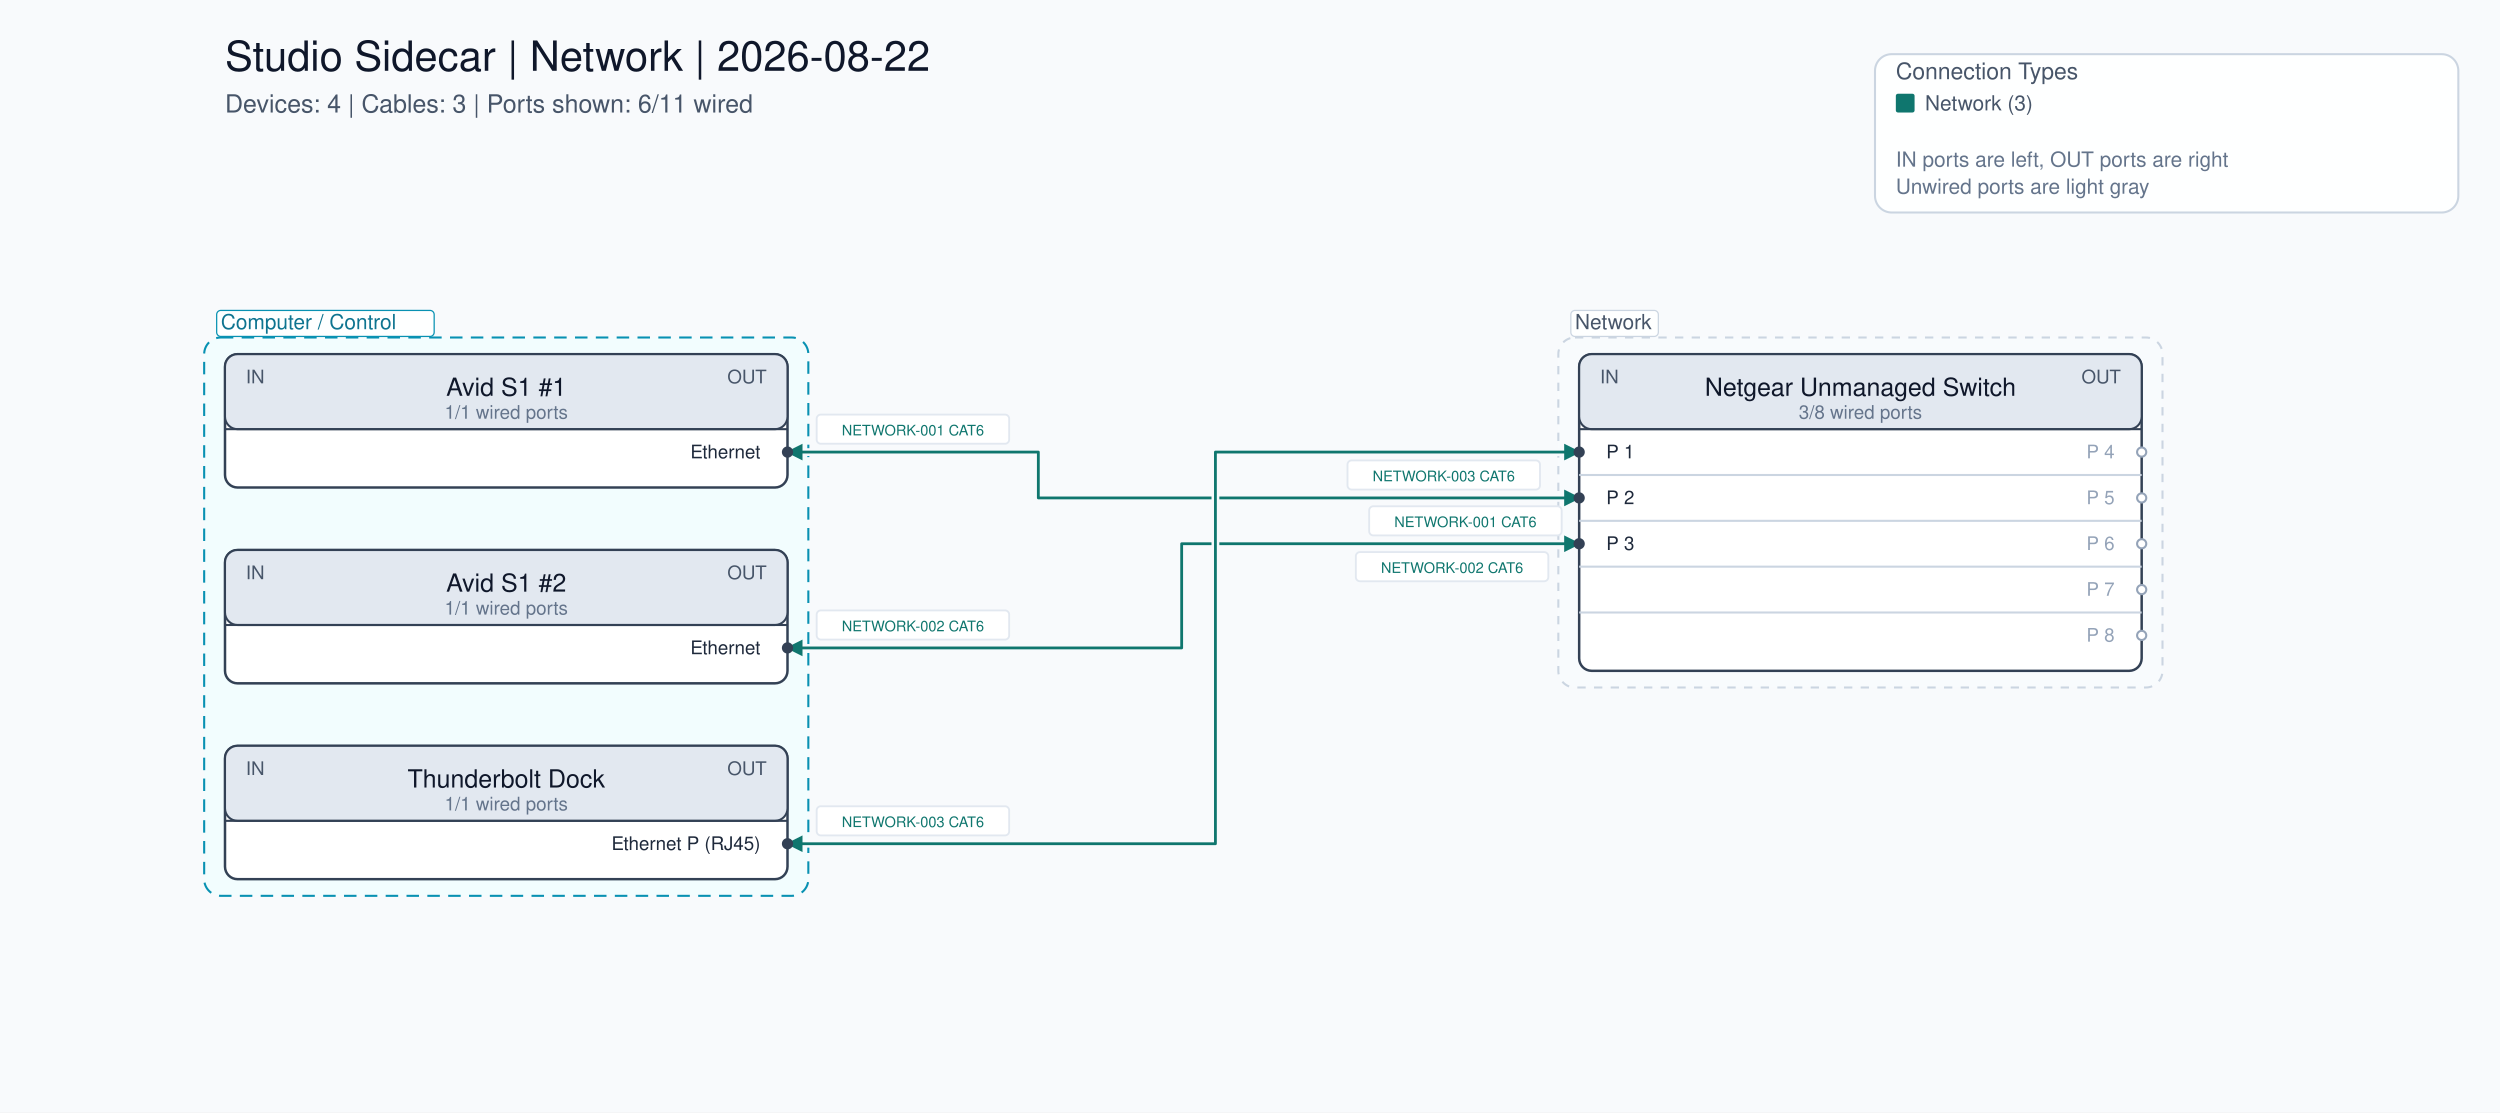
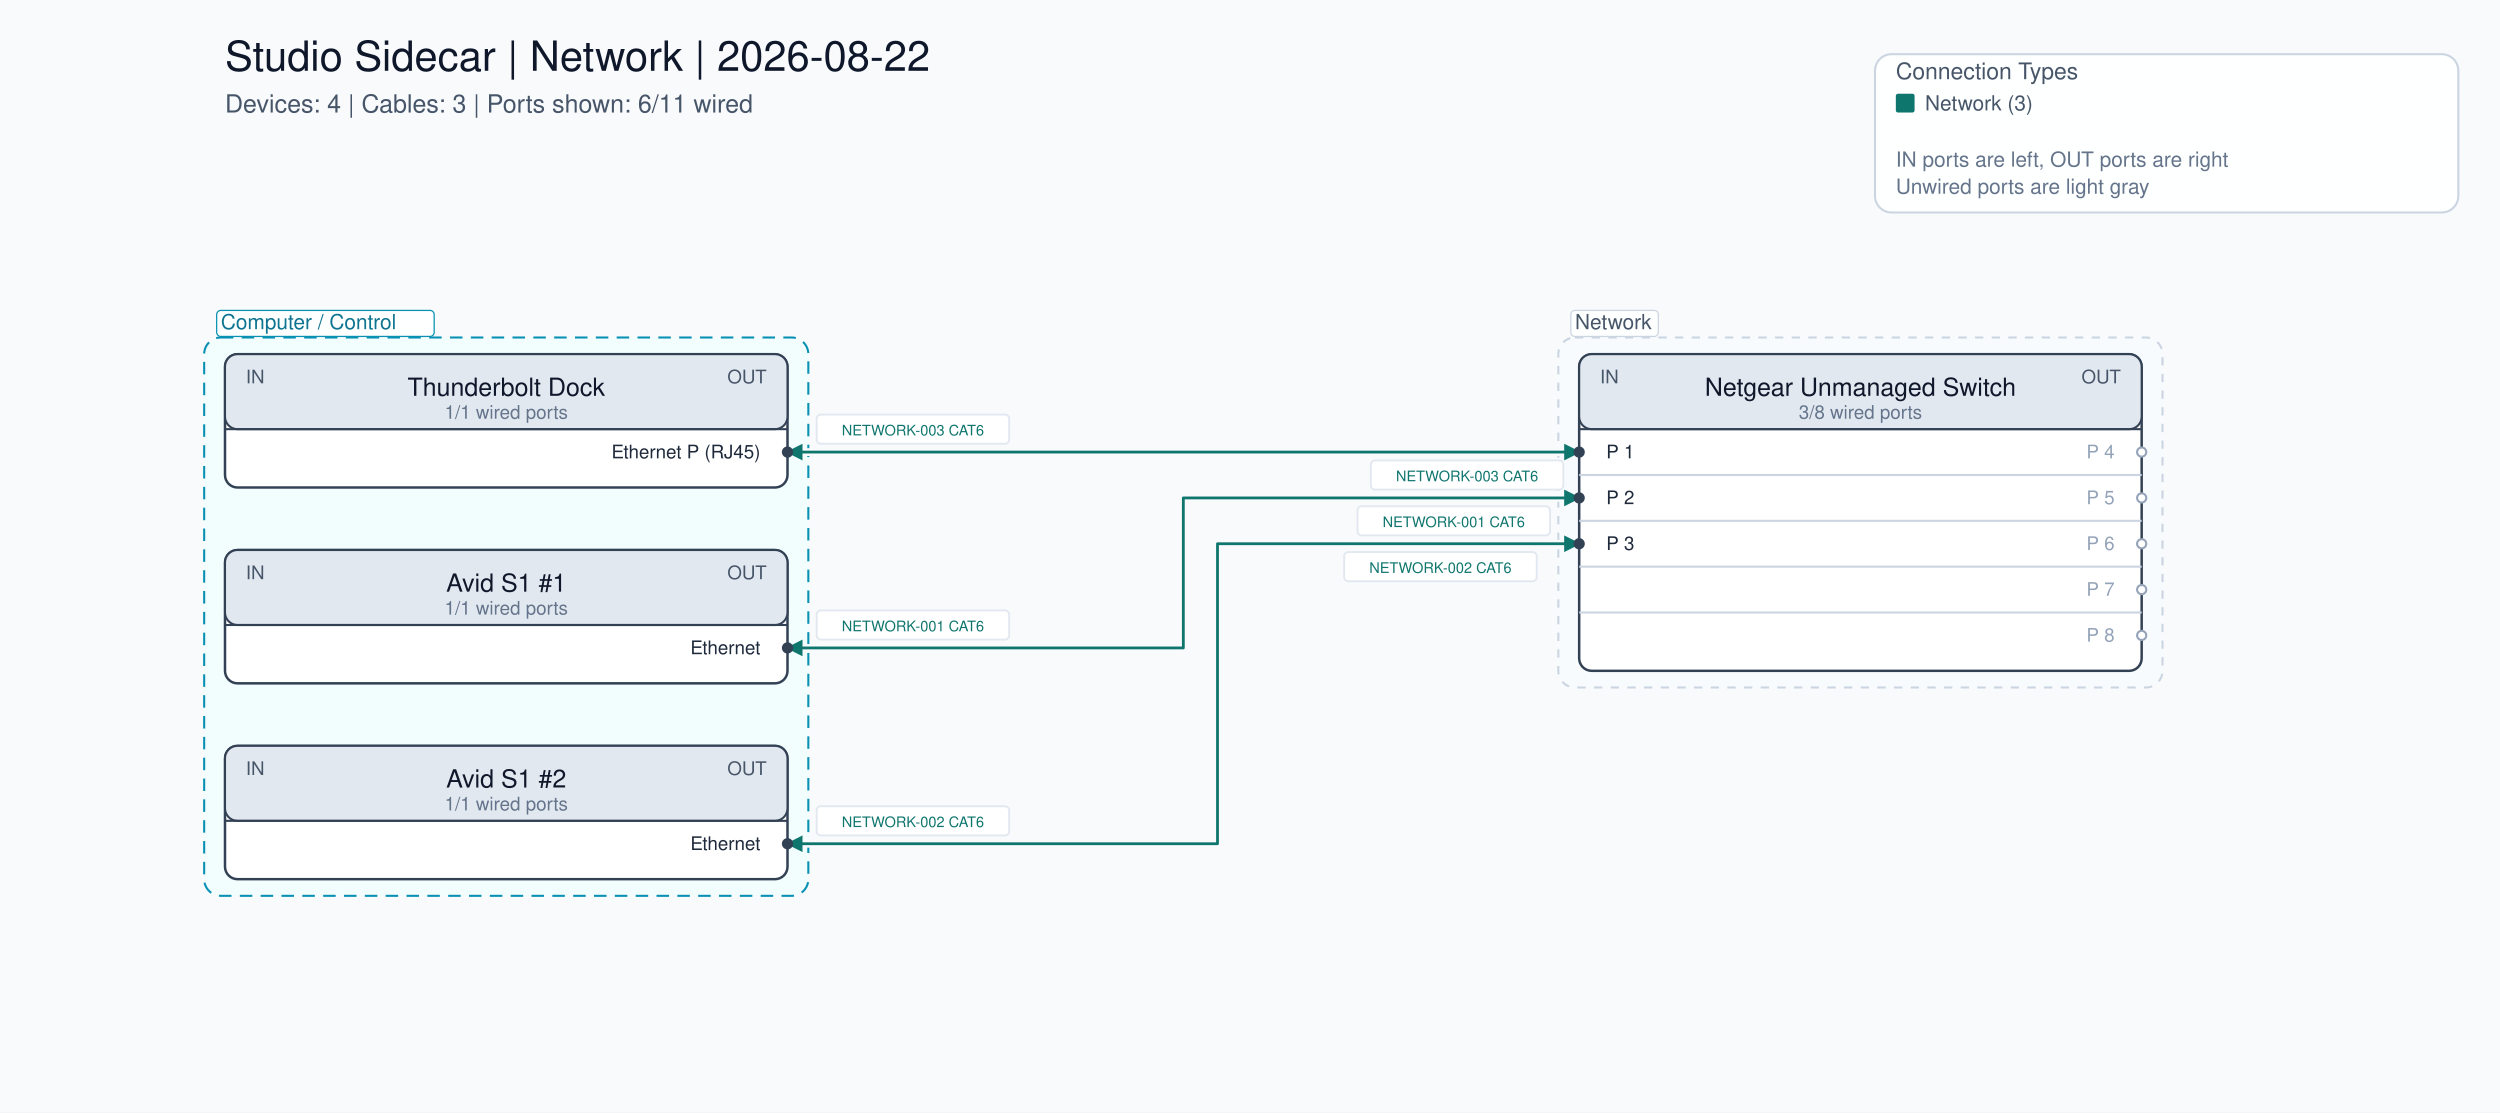
<svg xmlns="http://www.w3.org/2000/svg" width="1200" height="534" viewBox="0 0 1200 534">
  <defs>
    <marker id="arrow" viewBox="0 0 10 10" refX="9" refY="5" markerUnits="userSpaceOnUse" markerWidth="8" markerHeight="8" orient="auto-start-reverse">
      <path d="M 0 0 L 10 5 L 0 10 z" fill="context-stroke" />
    </marker>
  </defs>
  <rect x="0" y="0" width="100%" height="100%" fill="#f8fafc" />
  <text x="108.0" y="34" font-family="Helvetica, Arial, sans-serif" font-size="20" fill="#0f172a">Studio Sidecar | Network | 2026-08-22</text>
  <text x="108.0" y="54" font-family="Helvetica, Arial, sans-serif" font-size="12" fill="#475569">Devices: 4 | Cables: 3 | Ports shown: 6/11 wired</text>
  <rect x="98.0" y="162.0" width="290.0" height="268.0" rx="8" ry="8" fill="#ecfeff" fill-opacity="0.55" stroke="#0891b2" stroke-width="1" stroke-dasharray="6 4" />
  <rect x="748.0" y="162.0" width="290.0" height="168.0" rx="8" ry="8" fill="#f8fafc" fill-opacity="0.55" stroke="#cbd5e1" stroke-width="1" stroke-dasharray="4 4" />
-   <path d="M 378.0 217.0 H 498.4 V 239.0 H 758.0" fill="none" stroke="#f8fafc" stroke-width="3.75" stroke-linecap="round" stroke-linejoin="round" aria-hidden="true" />
-   <path d="M 378.0 217.0 H 498.4 V 239.0 H 758.0" fill="none" stroke="#0f766e" stroke-width="1.35" stroke-linecap="round" stroke-linejoin="round" marker-start="url(#arrow)" marker-end="url(#arrow)" />
-   <path d="M 378.0 311.0 H 567.2 V 261.0 H 758.0" fill="none" stroke="#f8fafc" stroke-width="3.75" stroke-linecap="round" stroke-linejoin="round" aria-hidden="true" />
-   <path d="M 378.0 311.0 H 567.2 V 261.0 H 758.0" fill="none" stroke="#0f766e" stroke-width="1.35" stroke-linecap="round" stroke-linejoin="round" marker-start="url(#arrow)" marker-end="url(#arrow)" />
-   <path d="M 378.0 405.0 H 583.4 V 217.0 H 758.0" fill="none" stroke="#f8fafc" stroke-width="3.75" stroke-linecap="round" stroke-linejoin="round" aria-hidden="true" />
-   <path d="M 378.0 405.0 H 583.4 V 217.0 H 758.0" fill="none" stroke="#0f766e" stroke-width="1.35" stroke-linecap="round" stroke-linejoin="round" marker-start="url(#arrow)" marker-end="url(#arrow)" />
+   <path d="M 378.0 217.0 H 758.0" fill="none" stroke="#f8fafc" stroke-width="3.75" stroke-linecap="round" stroke-linejoin="round" aria-hidden="true" />
+   <path d="M 378.0 217.0 H 758.0" fill="none" stroke="#0f766e" stroke-width="1.35" stroke-linecap="round" stroke-linejoin="round" marker-start="url(#arrow)" marker-end="url(#arrow)" />
+   <path d="M 378.0 311.0 H 568.0 V 239.0 H 758.0" fill="none" stroke="#f8fafc" stroke-width="3.75" stroke-linecap="round" stroke-linejoin="round" aria-hidden="true" />
+   <path d="M 378.0 311.0 H 568.0 V 239.0 H 758.0" fill="none" stroke="#0f766e" stroke-width="1.35" stroke-linecap="round" stroke-linejoin="round" marker-start="url(#arrow)" marker-end="url(#arrow)" />
+   <path d="M 378.0 405.0 H 584.4 V 261.0 H 758.0" fill="none" stroke="#f8fafc" stroke-width="3.75" stroke-linecap="round" stroke-linejoin="round" aria-hidden="true" />
+   <path d="M 378.0 405.0 H 584.4 V 261.0 H 758.0" fill="none" stroke="#0f766e" stroke-width="1.35" stroke-linecap="round" stroke-linejoin="round" marker-start="url(#arrow)" marker-end="url(#arrow)" />
  <rect x="392.0" y="199.0" width="92.4" height="14.0" rx="2" ry="2" fill="#ffffff" fill-opacity="1" stroke="#e2e8f0" stroke-width="0.9" />
-   <text x="438.2" y="209.0" text-anchor="middle" font-family="Helvetica, Arial, sans-serif" font-size="7.0" fill="#0f766e">NETWORK-001 CAT6</text>
-   <rect x="657.2" y="243.0" width="92.4" height="14.0" rx="2" ry="2" fill="#ffffff" fill-opacity="1" stroke="#e2e8f0" stroke-width="0.9" />
-   <text x="703.4" y="253.0" text-anchor="middle" font-family="Helvetica, Arial, sans-serif" font-size="7.0" fill="#0f766e">NETWORK-001 CAT6</text>
+   <text x="438.2" y="209.0" text-anchor="middle" font-family="Helvetica, Arial, sans-serif" font-size="7.0" fill="#0f766e">NETWORK-003 CAT6</text>
+   <rect x="658.0" y="221.0" width="92.4" height="14.0" rx="2" ry="2" fill="#ffffff" fill-opacity="1" stroke="#e2e8f0" stroke-width="0.9" />
+   <text x="704.2" y="231.0" text-anchor="middle" font-family="Helvetica, Arial, sans-serif" font-size="7.0" fill="#0f766e">NETWORK-003 CAT6</text>
  <rect x="392.0" y="293.0" width="92.4" height="14.0" rx="2" ry="2" fill="#ffffff" fill-opacity="1" stroke="#e2e8f0" stroke-width="0.9" />
-   <text x="438.2" y="303.0" text-anchor="middle" font-family="Helvetica, Arial, sans-serif" font-size="7.0" fill="#0f766e">NETWORK-002 CAT6</text>
-   <rect x="650.8" y="265.0" width="92.4" height="14.0" rx="2" ry="2" fill="#ffffff" fill-opacity="1" stroke="#e2e8f0" stroke-width="0.9" />
-   <text x="697.0" y="275.0" text-anchor="middle" font-family="Helvetica, Arial, sans-serif" font-size="7.0" fill="#0f766e">NETWORK-002 CAT6</text>
+   <text x="438.2" y="303.0" text-anchor="middle" font-family="Helvetica, Arial, sans-serif" font-size="7.0" fill="#0f766e">NETWORK-001 CAT6</text>
+   <rect x="651.6" y="243.0" width="92.4" height="14.0" rx="2" ry="2" fill="#ffffff" fill-opacity="1" stroke="#e2e8f0" stroke-width="0.9" />
+   <text x="697.8" y="253.0" text-anchor="middle" font-family="Helvetica, Arial, sans-serif" font-size="7.0" fill="#0f766e">NETWORK-001 CAT6</text>
  <rect x="392.0" y="387.0" width="92.4" height="14.0" rx="2" ry="2" fill="#ffffff" fill-opacity="1" stroke="#e2e8f0" stroke-width="0.9" />
-   <text x="438.2" y="397.0" text-anchor="middle" font-family="Helvetica, Arial, sans-serif" font-size="7.0" fill="#0f766e">NETWORK-003 CAT6</text>
-   <rect x="646.8" y="221.0" width="92.4" height="14.0" rx="2" ry="2" fill="#ffffff" fill-opacity="1" stroke="#e2e8f0" stroke-width="0.9" />
-   <text x="693.0" y="231.0" text-anchor="middle" font-family="Helvetica, Arial, sans-serif" font-size="7.0" fill="#0f766e">NETWORK-003 CAT6</text>
+   <text x="438.2" y="397.0" text-anchor="middle" font-family="Helvetica, Arial, sans-serif" font-size="7.0" fill="#0f766e">NETWORK-002 CAT6</text>
+   <rect x="645.2" y="265.0" width="92.4" height="14.0" rx="2" ry="2" fill="#ffffff" fill-opacity="1" stroke="#e2e8f0" stroke-width="0.9" />
+   <text x="691.4" y="275.0" text-anchor="middle" font-family="Helvetica, Arial, sans-serif" font-size="7.0" fill="#0f766e">NETWORK-002 CAT6</text>
  <rect x="108.0" y="170.0" width="270.0" height="64.0" rx="6" ry="6" fill="#ffffff" stroke="#334155" stroke-width="1.2" />
  <rect x="108.0" y="170.0" width="270.0" height="36.0" rx="6" ry="6" fill="#e2e8f0" stroke="#334155" stroke-width="1.0" />
  <line x1="108.0" y1="206.0" x2="378.0" y2="206.0" stroke="#334155" stroke-width="1" />
  <text x="118.0" y="184.0" font-family="Helvetica, Arial, sans-serif" font-size="9" fill="#475569">IN</text>
  <text x="368.0" y="184.0" text-anchor="end" font-family="Helvetica, Arial, sans-serif" font-size="9" fill="#475569">OUT</text>
-   <text x="243.0" y="190.0" text-anchor="middle" font-family="Helvetica, Arial, sans-serif" font-size="12" fill="#0f172a">Avid S1 #1</text>
+   <text x="243.0" y="190.0" text-anchor="middle" font-family="Helvetica, Arial, sans-serif" font-size="12" fill="#0f172a">Thunderbolt Dock</text>
  <text x="243.0" y="201.0" text-anchor="middle" font-family="Helvetica, Arial, sans-serif" font-size="9" fill="#64748b">1/1 wired ports</text>
-   <text x="365.0" y="220.0" text-anchor="end" font-family="Helvetica, Arial, sans-serif" font-size="9" fill="#1e293b">Ethernet</text>
+   <text x="365.0" y="220.0" text-anchor="end" font-family="Helvetica, Arial, sans-serif" font-size="9" fill="#1e293b">Ethernet P (RJ45)</text>
  <circle cx="378.0" cy="217.0" r="2.2" fill="#334155" stroke="#334155" stroke-width="1" />
  <rect x="108.0" y="264.0" width="270.0" height="64.0" rx="6" ry="6" fill="#ffffff" stroke="#334155" stroke-width="1.2" />
  <rect x="108.0" y="264.0" width="270.0" height="36.0" rx="6" ry="6" fill="#e2e8f0" stroke="#334155" stroke-width="1.0" />
  <line x1="108.0" y1="300.0" x2="378.0" y2="300.0" stroke="#334155" stroke-width="1" />
  <text x="118.0" y="278.0" font-family="Helvetica, Arial, sans-serif" font-size="9" fill="#475569">IN</text>
  <text x="368.0" y="278.0" text-anchor="end" font-family="Helvetica, Arial, sans-serif" font-size="9" fill="#475569">OUT</text>
-   <text x="243.0" y="284.0" text-anchor="middle" font-family="Helvetica, Arial, sans-serif" font-size="12" fill="#0f172a">Avid S1 #2</text>
+   <text x="243.0" y="284.0" text-anchor="middle" font-family="Helvetica, Arial, sans-serif" font-size="12" fill="#0f172a">Avid S1 #1</text>
  <text x="243.0" y="295.0" text-anchor="middle" font-family="Helvetica, Arial, sans-serif" font-size="9" fill="#64748b">1/1 wired ports</text>
  <text x="365.0" y="314.0" text-anchor="end" font-family="Helvetica, Arial, sans-serif" font-size="9" fill="#1e293b">Ethernet</text>
  <circle cx="378.0" cy="311.0" r="2.2" fill="#334155" stroke="#334155" stroke-width="1" />
  <rect x="108.0" y="358.0" width="270.0" height="64.0" rx="6" ry="6" fill="#ffffff" stroke="#334155" stroke-width="1.2" />
  <rect x="108.0" y="358.0" width="270.0" height="36.0" rx="6" ry="6" fill="#e2e8f0" stroke="#334155" stroke-width="1.0" />
  <line x1="108.0" y1="394.0" x2="378.0" y2="394.0" stroke="#334155" stroke-width="1" />
  <text x="118.0" y="372.0" font-family="Helvetica, Arial, sans-serif" font-size="9" fill="#475569">IN</text>
  <text x="368.0" y="372.0" text-anchor="end" font-family="Helvetica, Arial, sans-serif" font-size="9" fill="#475569">OUT</text>
-   <text x="243.0" y="378.0" text-anchor="middle" font-family="Helvetica, Arial, sans-serif" font-size="12" fill="#0f172a">Thunderbolt Dock</text>
+   <text x="243.0" y="378.0" text-anchor="middle" font-family="Helvetica, Arial, sans-serif" font-size="12" fill="#0f172a">Avid S1 #2</text>
  <text x="243.0" y="389.0" text-anchor="middle" font-family="Helvetica, Arial, sans-serif" font-size="9" fill="#64748b">1/1 wired ports</text>
-   <text x="365.0" y="408.0" text-anchor="end" font-family="Helvetica, Arial, sans-serif" font-size="9" fill="#1e293b">Ethernet P (RJ45)</text>
+   <text x="365.0" y="408.0" text-anchor="end" font-family="Helvetica, Arial, sans-serif" font-size="9" fill="#1e293b">Ethernet</text>
  <circle cx="378.0" cy="405.0" r="2.2" fill="#334155" stroke="#334155" stroke-width="1" />
  <rect x="758.0" y="170.0" width="270.0" height="152.0" rx="6" ry="6" fill="#ffffff" stroke="#334155" stroke-width="1.2" />
  <rect x="758.0" y="170.0" width="270.0" height="36.0" rx="6" ry="6" fill="#e2e8f0" stroke="#334155" stroke-width="1.0" />
  <line x1="758.0" y1="206.0" x2="1028.0" y2="206.0" stroke="#334155" stroke-width="1" />
  <text x="768.0" y="184.0" font-family="Helvetica, Arial, sans-serif" font-size="9" fill="#475569">IN</text>
  <text x="1018.0" y="184.0" text-anchor="end" font-family="Helvetica, Arial, sans-serif" font-size="9" fill="#475569">OUT</text>
  <text x="893.0" y="190.0" text-anchor="middle" font-family="Helvetica, Arial, sans-serif" font-size="12" fill="#0f172a">Netgear Unmanaged Switch</text>
  <text x="893.0" y="201.0" text-anchor="middle" font-family="Helvetica, Arial, sans-serif" font-size="9" fill="#64748b">3/8 wired ports</text>
  <text x="771.0" y="220.0" text-anchor="start" font-family="Helvetica, Arial, sans-serif" font-size="9" fill="#1e293b">P 1</text>
  <circle cx="758.0" cy="217.0" r="2.2" fill="#334155" stroke="#334155" stroke-width="1" />
  <text x="1015.0" y="220.0" text-anchor="end" font-family="Helvetica, Arial, sans-serif" font-size="9" fill="#94a3b8">P 4</text>
  <circle cx="1028.0" cy="217.0" r="2.2" fill="#ffffff" stroke="#94a3b8" stroke-width="1" />
  <line x1="758.0" y1="228.0" x2="1028.0" y2="228.0" stroke="#cbd5e1" stroke-width="1" />
  <text x="771.0" y="242.0" text-anchor="start" font-family="Helvetica, Arial, sans-serif" font-size="9" fill="#1e293b">P 2</text>
  <circle cx="758.0" cy="239.0" r="2.2" fill="#334155" stroke="#334155" stroke-width="1" />
  <text x="1015.0" y="242.0" text-anchor="end" font-family="Helvetica, Arial, sans-serif" font-size="9" fill="#94a3b8">P 5</text>
  <circle cx="1028.0" cy="239.0" r="2.2" fill="#ffffff" stroke="#94a3b8" stroke-width="1" />
  <line x1="758.0" y1="250.0" x2="1028.0" y2="250.0" stroke="#cbd5e1" stroke-width="1" />
  <text x="771.0" y="264.0" text-anchor="start" font-family="Helvetica, Arial, sans-serif" font-size="9" fill="#1e293b">P 3</text>
  <circle cx="758.0" cy="261.0" r="2.2" fill="#334155" stroke="#334155" stroke-width="1" />
  <text x="1015.0" y="264.0" text-anchor="end" font-family="Helvetica, Arial, sans-serif" font-size="9" fill="#94a3b8">P 6</text>
  <circle cx="1028.0" cy="261.0" r="2.2" fill="#ffffff" stroke="#94a3b8" stroke-width="1" />
  <line x1="758.0" y1="272.0" x2="1028.0" y2="272.0" stroke="#cbd5e1" stroke-width="1" />
  <text x="1015.0" y="286.0" text-anchor="end" font-family="Helvetica, Arial, sans-serif" font-size="9" fill="#94a3b8">P 7</text>
  <circle cx="1028.0" cy="283.0" r="2.2" fill="#ffffff" stroke="#94a3b8" stroke-width="1" />
  <line x1="758.0" y1="294.0" x2="1028.0" y2="294.0" stroke="#cbd5e1" stroke-width="1" />
  <text x="1015.0" y="308.0" text-anchor="end" font-family="Helvetica, Arial, sans-serif" font-size="9" fill="#94a3b8">P 8</text>
  <circle cx="1028.0" cy="305.0" r="2.2" fill="#ffffff" stroke="#94a3b8" stroke-width="1" />
  <rect x="104.0" y="149.0" width="104.4" height="12.5" rx="2" ry="2" fill="#ffffff" fill-opacity="0.9" stroke="#0891b2" stroke-width="0.6" />
  <text x="106.0" y="158.0" font-family="Helvetica, Arial, sans-serif" font-size="10" fill="#0e7490">Computer / Control</text>
  <rect x="754.0" y="149.0" width="42.0" height="12.5" rx="2" ry="2" fill="#ffffff" fill-opacity="0.9" stroke="#cbd5e1" stroke-width="0.6" />
  <text x="756.0" y="158.0" font-family="Helvetica, Arial, sans-serif" font-size="10" fill="#475569">Network</text>
  <rect x="900.0" y="26.0" width="280" height="76.0" rx="8" ry="8" fill="#ffffff" fill-opacity="0.9" stroke="#cbd5e1" stroke-width="1" />
  <text x="910.0" y="38.0" font-family="Helvetica, Arial, sans-serif" font-size="11" fill="#475569">Connection Types</text>
  <rect x="910.0" y="45.0" width="9" height="9" fill="#0f766e" rx="1" ry="1" />
  <text x="924.0" y="53.0" font-family="Helvetica, Arial, sans-serif" font-size="10" fill="#475569">Network (3)</text>
  <text x="910.0" y="80.0" font-family="Helvetica, Arial, sans-serif" font-size="10" fill="#64748b">IN ports are left, OUT ports are right</text>
  <text x="910.0" y="93.0" font-family="Helvetica, Arial, sans-serif" font-size="10" fill="#64748b">Unwired ports are light gray</text>
</svg>
